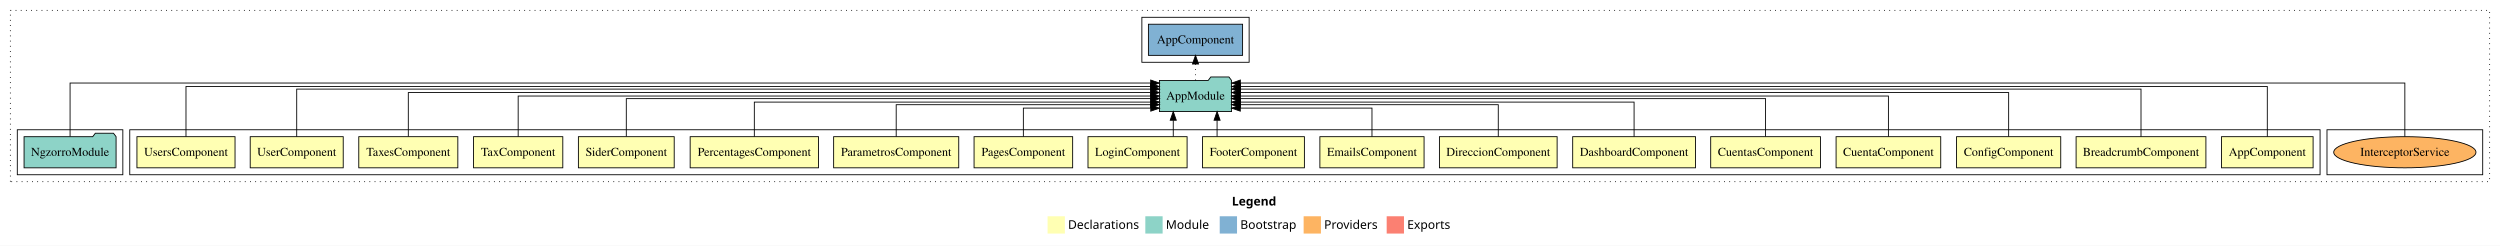
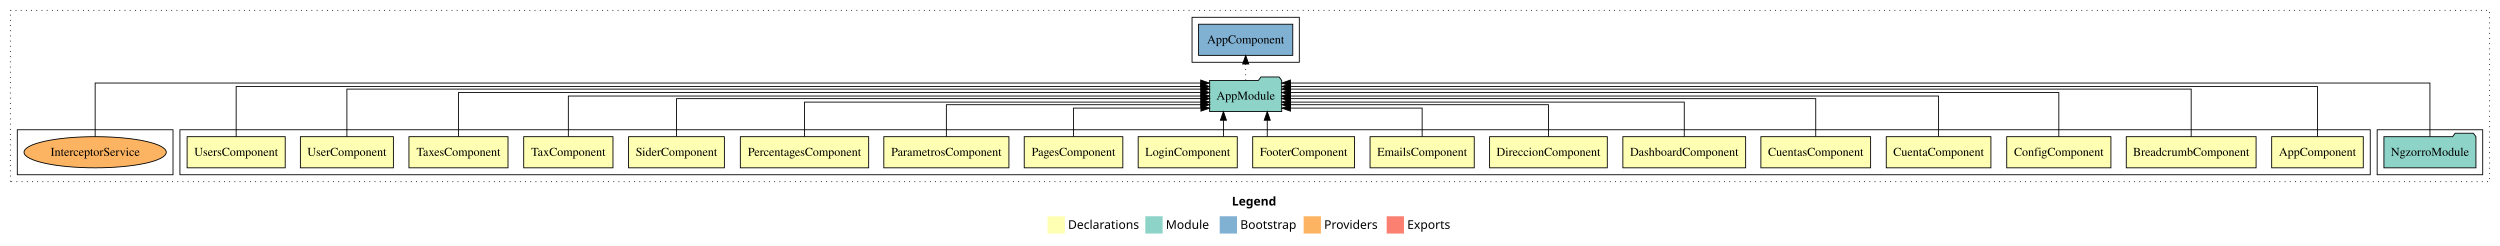
<svg xmlns="http://www.w3.org/2000/svg" width="2890pt" height="284pt" viewBox="0.00 0.00 2890.00 284.00">
  <g id="graph0" class="graph" transform="scale(1 1) rotate(0) translate(4 280)">
    <polygon fill="white" stroke="transparent" points="-4,4 -4,-280 2886,-280 2886,4 -4,4" />
    <text text-anchor="start" x="1420.01" y="-42.4" font-family="sans-serif" font-weight="bold" font-size="14.00">Legend</text>
    <polygon fill="#ffffb3" stroke="transparent" points="1207,-10 1207,-30 1227,-30 1227,-10 1207,-10" />
    <text text-anchor="start" x="1230.63" y="-15.4" font-family="sans-serif" font-size="14.00">  Declarations</text>
    <polygon fill="#8dd3c7" stroke="transparent" points="1320,-10 1320,-30 1340,-30 1340,-10 1320,-10" />
    <text text-anchor="start" x="1343.73" y="-15.4" font-family="sans-serif" font-size="14.00">  Module</text>
    <polygon fill="#80b1d3" stroke="transparent" points="1406,-10 1406,-30 1426,-30 1426,-10 1406,-10" />
    <text text-anchor="start" x="1429.78" y="-15.4" font-family="sans-serif" font-size="14.00">  Bootstrap</text>
    <polygon fill="#fdb462" stroke="transparent" points="1503,-10 1503,-30 1523,-30 1523,-10 1503,-10" />
    <text text-anchor="start" x="1526.67" y="-15.4" font-family="sans-serif" font-size="14.00">  Providers</text>
    <polygon fill="#fb8072" stroke="transparent" points="1599,-10 1599,-30 1619,-30 1619,-10 1599,-10" />
    <text text-anchor="start" x="1622.73" y="-15.4" font-family="sans-serif" font-size="14.00">  Exports</text>
    <g id="clust1" class="cluster">
      <polygon fill="none" stroke="black" stroke-dasharray="1,5" points="8,-70 8,-268 2874,-268 2874,-70 8,-70" />
    </g>
+     <g id="clust21" class="cluster">
+       <polygon fill="none" stroke="black" points="2744,-78 2744,-130 2866,-130 2866,-78 2744,-78" />
+     </g>
+     <g id="clust23" class="cluster">
+       <polygon fill="none" stroke="black" points="1374,-208 1374,-260 1498,-260 1498,-208 1374,-208" />
+     </g>
+     <g id="clust2" class="cluster">
+       <polygon fill="none" stroke="black" points="204,-78 204,-130 2736,-130 2736,-78 204,-78" />
+     </g>
    <g id="clust24" class="cluster">
-       <polygon fill="none" stroke="black" points="2686,-78 2686,-130 2866,-130 2866,-78 2686,-78" />
-     </g>
-     <g id="clust2" class="cluster">
-       <polygon fill="none" stroke="black" points="146,-78 146,-130 2678,-130 2678,-78 146,-78" />
-     </g>
-     <g id="clust23" class="cluster">
-       <polygon fill="none" stroke="black" points="1316,-208 1316,-260 1440,-260 1440,-208 1316,-208" />
-     </g>
-     <g id="clust21" class="cluster">
-       <polygon fill="none" stroke="black" points="16,-78 16,-130 138,-130 138,-78 16,-78" />
+       <polygon fill="none" stroke="black" points="16,-78 16,-130 196,-130 196,-78 16,-78" />
    </g>
    <g id="node1" class="node">
-       <polygon fill="#ffffb3" stroke="black" points="2669.94,-122 2564.06,-122 2564.06,-86 2669.94,-86 2669.94,-122" />
-       <text text-anchor="middle" x="2617" y="-99.8" font-family="Times,serif" font-size="14.00">AppComponent</text>
+       <polygon fill="#ffffb3" stroke="black" points="2727.94,-122 2622.06,-122 2622.06,-86 2727.94,-86 2727.94,-122" />
+       <text text-anchor="middle" x="2675" y="-99.8" font-family="Times,serif" font-size="14.00">AppComponent</text>
    </g>
    <g id="node19" class="node">
-       <polygon fill="#8dd3c7" stroke="black" points="1419.66,-187 1416.66,-191 1395.66,-191 1392.66,-187 1336.34,-187 1336.34,-151 1419.66,-151 1419.66,-187" />
-       <text text-anchor="middle" x="1378" y="-164.8" font-family="Times,serif" font-size="14.00">AppModule</text>
+       <polygon fill="#8dd3c7" stroke="black" points="1477.66,-187 1474.66,-191 1453.66,-191 1450.66,-187 1394.34,-187 1394.34,-151 1477.66,-151 1477.66,-187" />
+       <text text-anchor="middle" x="1436" y="-164.8" font-family="Times,serif" font-size="14.00">AppModule</text>
    </g>
    <g id="edge1" class="edge">
-       <path fill="none" stroke="black" d="M2617,-122.01C2617,-144.49 2617,-180 2617,-180 2617,-180 1429.93,-180 1429.93,-180" />
-       <polygon fill="black" stroke="black" points="1429.93,-176.5 1419.93,-180 1429.93,-183.5 1429.93,-176.5" />
+       <path fill="none" stroke="black" d="M2675,-122.01C2675,-144.49 2675,-180 2675,-180 2675,-180 1487.93,-180 1487.93,-180" />
+       <polygon fill="black" stroke="black" points="1487.93,-176.5 1477.93,-180 1487.93,-183.5 1487.93,-176.5" />
    </g>
    <g id="node2" class="node">
-       <polygon fill="#ffffb3" stroke="black" points="2546.03,-122 2395.97,-122 2395.97,-86 2546.03,-86 2546.03,-122" />
-       <text text-anchor="middle" x="2471" y="-99.8" font-family="Times,serif" font-size="14.00">BreadcrumbComponent</text>
+       <polygon fill="#ffffb3" stroke="black" points="2604.03,-122 2453.97,-122 2453.97,-86 2604.03,-86 2604.03,-122" />
+       <text text-anchor="middle" x="2529" y="-99.8" font-family="Times,serif" font-size="14.00">BreadcrumbComponent</text>
    </g>
    <g id="edge2" class="edge">
-       <path fill="none" stroke="black" d="M2471,-122.04C2471,-143.66 2471,-177 2471,-177 2471,-177 1429.84,-177 1429.84,-177" />
-       <polygon fill="black" stroke="black" points="1429.84,-173.5 1419.84,-177 1429.84,-180.5 1429.84,-173.5" />
+       <path fill="none" stroke="black" d="M2529,-122.04C2529,-143.66 2529,-177 2529,-177 2529,-177 1487.84,-177 1487.84,-177" />
+       <polygon fill="black" stroke="black" points="1487.84,-173.5 1477.84,-177 1487.84,-180.5 1487.84,-173.5" />
    </g>
    <g id="node3" class="node">
-       <polygon fill="#ffffb3" stroke="black" points="2378.22,-122 2257.78,-122 2257.78,-86 2378.22,-86 2378.22,-122" />
-       <text text-anchor="middle" x="2318" y="-99.8" font-family="Times,serif" font-size="14.00">ConfigComponent</text>
+       <polygon fill="#ffffb3" stroke="black" points="2436.22,-122 2315.78,-122 2315.78,-86 2436.22,-86 2436.22,-122" />
+       <text text-anchor="middle" x="2376" y="-99.8" font-family="Times,serif" font-size="14.00">ConfigComponent</text>
    </g>
    <g id="edge3" class="edge">
-       <path fill="none" stroke="black" d="M2318,-122.13C2318,-142.57 2318,-173 2318,-173 2318,-173 1429.91,-173 1429.91,-173" />
-       <polygon fill="black" stroke="black" points="1429.91,-169.5 1419.91,-173 1429.91,-176.5 1429.91,-169.5" />
+       <path fill="none" stroke="black" d="M2376,-122.13C2376,-142.57 2376,-173 2376,-173 2376,-173 1487.91,-173 1487.91,-173" />
+       <polygon fill="black" stroke="black" points="1487.91,-169.5 1477.91,-173 1487.91,-176.5 1487.91,-169.5" />
    </g>
    <g id="node4" class="node">
-       <polygon fill="#ffffb3" stroke="black" points="2239.49,-122 2118.51,-122 2118.51,-86 2239.49,-86 2239.49,-122" />
-       <text text-anchor="middle" x="2179" y="-99.8" font-family="Times,serif" font-size="14.00">CuentaComponent</text>
+       <polygon fill="#ffffb3" stroke="black" points="2297.49,-122 2176.51,-122 2176.51,-86 2297.49,-86 2297.49,-122" />
+       <text text-anchor="middle" x="2237" y="-99.8" font-family="Times,serif" font-size="14.00">CuentaComponent</text>
    </g>
    <g id="edge4" class="edge">
-       <path fill="none" stroke="black" d="M2179,-122.11C2179,-141.34 2179,-169 2179,-169 2179,-169 1429.66,-169 1429.66,-169" />
-       <polygon fill="black" stroke="black" points="1429.66,-165.5 1419.66,-169 1429.66,-172.5 1429.66,-165.5" />
+       <path fill="none" stroke="black" d="M2237,-122.11C2237,-141.34 2237,-169 2237,-169 2237,-169 1487.66,-169 1487.66,-169" />
+       <polygon fill="black" stroke="black" points="1487.66,-165.5 1477.66,-169 1487.66,-172.5 1487.66,-165.5" />
    </g>
    <g id="node5" class="node">
-       <polygon fill="#ffffb3" stroke="black" points="2100.43,-122 1973.57,-122 1973.57,-86 2100.43,-86 2100.43,-122" />
-       <text text-anchor="middle" x="2037" y="-99.8" font-family="Times,serif" font-size="14.00">CuentasComponent</text>
+       <polygon fill="#ffffb3" stroke="black" points="2158.43,-122 2031.57,-122 2031.57,-86 2158.43,-86 2158.43,-122" />
+       <text text-anchor="middle" x="2095" y="-99.8" font-family="Times,serif" font-size="14.00">CuentasComponent</text>
    </g>
    <g id="edge5" class="edge">
-       <path fill="none" stroke="black" d="M2037,-122.27C2037,-140.56 2037,-166 2037,-166 2037,-166 1429.72,-166 1429.72,-166" />
-       <polygon fill="black" stroke="black" points="1429.72,-162.5 1419.72,-166 1429.72,-169.5 1429.72,-162.5" />
+       <path fill="none" stroke="black" d="M2095,-122.27C2095,-140.56 2095,-166 2095,-166 2095,-166 1487.72,-166 1487.72,-166" />
+       <polygon fill="black" stroke="black" points="1487.72,-162.5 1477.72,-166 1487.72,-169.5 1487.72,-162.5" />
    </g>
    <g id="node6" class="node">
-       <polygon fill="#ffffb3" stroke="black" points="1955.97,-122 1814.03,-122 1814.03,-86 1955.97,-86 1955.97,-122" />
-       <text text-anchor="middle" x="1885" y="-99.8" font-family="Times,serif" font-size="14.00">DashboardComponent</text>
+       <polygon fill="#ffffb3" stroke="black" points="2013.97,-122 1872.03,-122 1872.03,-86 2013.97,-86 2013.97,-122" />
+       <text text-anchor="middle" x="1943" y="-99.8" font-family="Times,serif" font-size="14.00">DashboardComponent</text>
    </g>
    <g id="edge6" class="edge">
-       <path fill="none" stroke="black" d="M1885,-122.03C1885,-139.06 1885,-162 1885,-162 1885,-162 1429.92,-162 1429.92,-162" />
-       <polygon fill="black" stroke="black" points="1429.92,-158.5 1419.92,-162 1429.92,-165.5 1429.92,-158.5" />
+       <path fill="none" stroke="black" d="M1943,-122.03C1943,-139.06 1943,-162 1943,-162 1943,-162 1487.92,-162 1487.92,-162" />
+       <polygon fill="black" stroke="black" points="1487.92,-158.5 1477.92,-162 1487.92,-165.5 1487.92,-158.5" />
    </g>
    <g id="node7" class="node">
-       <polygon fill="#ffffb3" stroke="black" points="1796.03,-122 1659.97,-122 1659.97,-86 1796.03,-86 1796.03,-122" />
-       <text text-anchor="middle" x="1728" y="-99.8" font-family="Times,serif" font-size="14.00">DireccionComponent</text>
+       <polygon fill="#ffffb3" stroke="black" points="1854.03,-122 1717.97,-122 1717.97,-86 1854.03,-86 1854.03,-122" />
+       <text text-anchor="middle" x="1786" y="-99.8" font-family="Times,serif" font-size="14.00">DireccionComponent</text>
    </g>
    <g id="edge7" class="edge">
-       <path fill="none" stroke="black" d="M1728,-122.01C1728,-138.05 1728,-159 1728,-159 1728,-159 1429.87,-159 1429.87,-159" />
-       <polygon fill="black" stroke="black" points="1429.87,-155.5 1419.87,-159 1429.87,-162.5 1429.87,-155.5" />
+       <path fill="none" stroke="black" d="M1786,-122.01C1786,-138.05 1786,-159 1786,-159 1786,-159 1487.87,-159 1487.87,-159" />
+       <polygon fill="black" stroke="black" points="1487.87,-155.5 1477.87,-159 1487.87,-162.5 1487.87,-155.5" />
    </g>
    <g id="node8" class="node">
-       <polygon fill="#ffffb3" stroke="black" points="1642.22,-122 1521.78,-122 1521.78,-86 1642.22,-86 1642.22,-122" />
-       <text text-anchor="middle" x="1582" y="-99.8" font-family="Times,serif" font-size="14.00">EmailsComponent</text>
+       <polygon fill="#ffffb3" stroke="black" points="1700.22,-122 1579.78,-122 1579.78,-86 1700.22,-86 1700.22,-122" />
+       <text text-anchor="middle" x="1640" y="-99.8" font-family="Times,serif" font-size="14.00">EmailsComponent</text>
    </g>
    <g id="edge8" class="edge">
-       <path fill="none" stroke="black" d="M1582,-122.12C1582,-136.78 1582,-155 1582,-155 1582,-155 1429.77,-155 1429.77,-155" />
-       <polygon fill="black" stroke="black" points="1429.77,-151.5 1419.77,-155 1429.77,-158.5 1429.77,-151.5" />
+       <path fill="none" stroke="black" d="M1640,-122.12C1640,-136.78 1640,-155 1640,-155 1640,-155 1487.77,-155 1487.77,-155" />
+       <polygon fill="black" stroke="black" points="1487.77,-151.5 1477.77,-155 1487.77,-158.5 1487.77,-151.5" />
    </g>
    <g id="node9" class="node">
-       <polygon fill="#ffffb3" stroke="black" points="1503.88,-122 1386.12,-122 1386.12,-86 1503.88,-86 1503.88,-122" />
-       <text text-anchor="middle" x="1445" y="-99.8" font-family="Times,serif" font-size="14.00">FooterComponent</text>
+       <polygon fill="#ffffb3" stroke="black" points="1561.88,-122 1444.12,-122 1444.12,-86 1561.88,-86 1561.88,-122" />
+       <text text-anchor="middle" x="1503" y="-99.8" font-family="Times,serif" font-size="14.00">FooterComponent</text>
    </g>
    <g id="edge9" class="edge">
-       <path fill="none" stroke="black" d="M1402.94,-122.11C1402.94,-122.11 1402.94,-140.99 1402.94,-140.99" />
-       <polygon fill="black" stroke="black" points="1399.44,-140.99 1402.94,-150.99 1406.44,-140.99 1399.44,-140.99" />
+       <path fill="none" stroke="black" d="M1460.94,-122.11C1460.94,-122.11 1460.94,-140.99 1460.94,-140.99" />
+       <polygon fill="black" stroke="black" points="1457.44,-140.99 1460.94,-150.99 1464.44,-140.99 1457.44,-140.99" />
    </g>
    <g id="node10" class="node">
-       <polygon fill="#ffffb3" stroke="black" points="1368.28,-122 1253.72,-122 1253.72,-86 1368.28,-86 1368.28,-122" />
-       <text text-anchor="middle" x="1311" y="-99.8" font-family="Times,serif" font-size="14.00">LoginComponent</text>
+       <polygon fill="#ffffb3" stroke="black" points="1426.28,-122 1311.72,-122 1311.72,-86 1426.28,-86 1426.28,-122" />
+       <text text-anchor="middle" x="1369" y="-99.8" font-family="Times,serif" font-size="14.00">LoginComponent</text>
    </g>
    <g id="edge10" class="edge">
-       <path fill="none" stroke="black" d="M1352.28,-122.11C1352.28,-122.11 1352.28,-140.99 1352.28,-140.99" />
-       <polygon fill="black" stroke="black" points="1348.78,-140.99 1352.28,-150.99 1355.78,-140.99 1348.78,-140.99" />
+       <path fill="none" stroke="black" d="M1410.28,-122.11C1410.28,-122.11 1410.28,-140.99 1410.28,-140.99" />
+       <polygon fill="black" stroke="black" points="1406.78,-140.99 1410.28,-150.99 1413.78,-140.99 1406.78,-140.99" />
    </g>
    <g id="node11" class="node">
-       <polygon fill="#ffffb3" stroke="black" points="1235.99,-122 1122.01,-122 1122.01,-86 1235.99,-86 1235.99,-122" />
-       <text text-anchor="middle" x="1179" y="-99.8" font-family="Times,serif" font-size="14.00">PagesComponent</text>
+       <polygon fill="#ffffb3" stroke="black" points="1293.99,-122 1180.01,-122 1180.01,-86 1293.99,-86 1293.99,-122" />
+       <text text-anchor="middle" x="1237" y="-99.8" font-family="Times,serif" font-size="14.00">PagesComponent</text>
    </g>
    <g id="edge11" class="edge">
-       <path fill="none" stroke="black" d="M1179,-122.12C1179,-136.78 1179,-155 1179,-155 1179,-155 1326.28,-155 1326.28,-155" />
-       <polygon fill="black" stroke="black" points="1326.28,-158.5 1336.28,-155 1326.28,-151.5 1326.28,-158.5" />
+       <path fill="none" stroke="black" d="M1237,-122.12C1237,-136.78 1237,-155 1237,-155 1237,-155 1384.28,-155 1384.28,-155" />
+       <polygon fill="black" stroke="black" points="1384.28,-158.5 1394.28,-155 1384.28,-151.5 1384.28,-158.5" />
    </g>
    <g id="node12" class="node">
-       <polygon fill="#ffffb3" stroke="black" points="1104.31,-122 959.69,-122 959.69,-86 1104.31,-86 1104.31,-122" />
-       <text text-anchor="middle" x="1032" y="-99.8" font-family="Times,serif" font-size="14.00">ParametrosComponent</text>
+       <polygon fill="#ffffb3" stroke="black" points="1162.31,-122 1017.69,-122 1017.69,-86 1162.31,-86 1162.31,-122" />
+       <text text-anchor="middle" x="1090" y="-99.8" font-family="Times,serif" font-size="14.00">ParametrosComponent</text>
    </g>
    <g id="edge12" class="edge">
-       <path fill="none" stroke="black" d="M1032,-122.01C1032,-138.05 1032,-159 1032,-159 1032,-159 1326.26,-159 1326.26,-159" />
-       <polygon fill="black" stroke="black" points="1326.26,-162.5 1336.26,-159 1326.26,-155.5 1326.26,-162.5" />
+       <path fill="none" stroke="black" d="M1090,-122.01C1090,-138.05 1090,-159 1090,-159 1090,-159 1384.26,-159 1384.26,-159" />
+       <polygon fill="black" stroke="black" points="1384.26,-162.5 1394.26,-159 1384.26,-155.5 1384.26,-162.5" />
    </g>
    <g id="node13" class="node">
-       <polygon fill="#ffffb3" stroke="black" points="942.18,-122 793.82,-122 793.82,-86 942.18,-86 942.18,-122" />
-       <text text-anchor="middle" x="868" y="-99.8" font-family="Times,serif" font-size="14.00">PercentagesComponent</text>
+       <polygon fill="#ffffb3" stroke="black" points="1000.18,-122 851.82,-122 851.82,-86 1000.18,-86 1000.18,-122" />
+       <text text-anchor="middle" x="926" y="-99.8" font-family="Times,serif" font-size="14.00">PercentagesComponent</text>
    </g>
    <g id="edge13" class="edge">
-       <path fill="none" stroke="black" d="M868,-122.03C868,-139.06 868,-162 868,-162 868,-162 1326.26,-162 1326.26,-162" />
-       <polygon fill="black" stroke="black" points="1326.26,-165.5 1336.26,-162 1326.26,-158.5 1326.26,-165.5" />
+       <path fill="none" stroke="black" d="M926,-122.03C926,-139.06 926,-162 926,-162 926,-162 1384.26,-162 1384.26,-162" />
+       <polygon fill="black" stroke="black" points="1384.26,-165.5 1394.26,-162 1384.26,-158.5 1384.26,-165.5" />
    </g>
    <g id="node14" class="node">
-       <polygon fill="#ffffb3" stroke="black" points="775.38,-122 664.62,-122 664.62,-86 775.38,-86 775.38,-122" />
-       <text text-anchor="middle" x="720" y="-99.8" font-family="Times,serif" font-size="14.00">SiderComponent</text>
+       <polygon fill="#ffffb3" stroke="black" points="833.38,-122 722.62,-122 722.62,-86 833.38,-86 833.38,-122" />
+       <text text-anchor="middle" x="778" y="-99.8" font-family="Times,serif" font-size="14.00">SiderComponent</text>
    </g>
    <g id="edge14" class="edge">
-       <path fill="none" stroke="black" d="M720,-122.27C720,-140.56 720,-166 720,-166 720,-166 1326.34,-166 1326.34,-166" />
-       <polygon fill="black" stroke="black" points="1326.34,-169.5 1336.34,-166 1326.34,-162.5 1326.34,-169.5" />
+       <path fill="none" stroke="black" d="M778,-122.27C778,-140.56 778,-166 778,-166 778,-166 1384.34,-166 1384.34,-166" />
+       <polygon fill="black" stroke="black" points="1384.34,-169.5 1394.34,-166 1384.34,-162.5 1384.34,-169.5" />
    </g>
    <g id="node15" class="node">
-       <polygon fill="#ffffb3" stroke="black" points="646.6,-122 543.4,-122 543.4,-86 646.6,-86 646.6,-122" />
-       <text text-anchor="middle" x="595" y="-99.8" font-family="Times,serif" font-size="14.00">TaxComponent</text>
+       <polygon fill="#ffffb3" stroke="black" points="704.6,-122 601.4,-122 601.4,-86 704.6,-86 704.6,-122" />
+       <text text-anchor="middle" x="653" y="-99.8" font-family="Times,serif" font-size="14.00">TaxComponent</text>
    </g>
    <g id="edge15" class="edge">
-       <path fill="none" stroke="black" d="M595,-122.11C595,-141.34 595,-169 595,-169 595,-169 1326.18,-169 1326.18,-169" />
-       <polygon fill="black" stroke="black" points="1326.18,-172.5 1336.18,-169 1326.18,-165.5 1326.18,-172.5" />
+       <path fill="none" stroke="black" d="M653,-122.11C653,-141.34 653,-169 653,-169 653,-169 1384.18,-169 1384.18,-169" />
+       <polygon fill="black" stroke="black" points="1384.18,-172.5 1394.18,-169 1384.18,-165.5 1384.18,-172.5" />
    </g>
    <g id="node16" class="node">
-       <polygon fill="#ffffb3" stroke="black" points="525.26,-122 410.74,-122 410.74,-86 525.26,-86 525.26,-122" />
-       <text text-anchor="middle" x="468" y="-99.8" font-family="Times,serif" font-size="14.00">TaxesComponent</text>
+       <polygon fill="#ffffb3" stroke="black" points="583.26,-122 468.74,-122 468.74,-86 583.26,-86 583.26,-122" />
+       <text text-anchor="middle" x="526" y="-99.8" font-family="Times,serif" font-size="14.00">TaxesComponent</text>
    </g>
    <g id="edge16" class="edge">
-       <path fill="none" stroke="black" d="M468,-122.13C468,-142.57 468,-173 468,-173 468,-173 1326.23,-173 1326.23,-173" />
-       <polygon fill="black" stroke="black" points="1326.23,-176.5 1336.23,-173 1326.23,-169.5 1326.23,-176.5" />
+       <path fill="none" stroke="black" d="M526,-122.13C526,-142.57 526,-173 526,-173 526,-173 1384.23,-173 1384.23,-173" />
+       <polygon fill="black" stroke="black" points="1384.23,-176.5 1394.23,-173 1384.23,-169.5 1384.23,-176.5" />
    </g>
    <g id="node17" class="node">
-       <polygon fill="#ffffb3" stroke="black" points="392.76,-122 285.24,-122 285.24,-86 392.76,-86 392.76,-122" />
-       <text text-anchor="middle" x="339" y="-99.8" font-family="Times,serif" font-size="14.00">UserComponent</text>
+       <polygon fill="#ffffb3" stroke="black" points="450.76,-122 343.24,-122 343.24,-86 450.76,-86 450.76,-122" />
+       <text text-anchor="middle" x="397" y="-99.8" font-family="Times,serif" font-size="14.00">UserComponent</text>
    </g>
    <g id="edge17" class="edge">
-       <path fill="none" stroke="black" d="M339,-122.04C339,-143.66 339,-177 339,-177 339,-177 1326.31,-177 1326.31,-177" />
-       <polygon fill="black" stroke="black" points="1326.31,-180.5 1336.31,-177 1326.31,-173.5 1326.31,-180.5" />
+       <path fill="none" stroke="black" d="M397,-122.04C397,-143.66 397,-177 397,-177 397,-177 1384.31,-177 1384.31,-177" />
+       <polygon fill="black" stroke="black" points="1384.31,-180.5 1394.31,-177 1384.31,-173.5 1384.31,-180.5" />
    </g>
    <g id="node18" class="node">
-       <polygon fill="#ffffb3" stroke="black" points="267.7,-122 154.3,-122 154.3,-86 267.7,-86 267.7,-122" />
-       <text text-anchor="middle" x="211" y="-99.8" font-family="Times,serif" font-size="14.00">UsersComponent</text>
+       <polygon fill="#ffffb3" stroke="black" points="325.7,-122 212.3,-122 212.3,-86 325.7,-86 325.7,-122" />
+       <text text-anchor="middle" x="269" y="-99.8" font-family="Times,serif" font-size="14.00">UsersComponent</text>
    </g>
    <g id="edge18" class="edge">
-       <path fill="none" stroke="black" d="M211,-122.01C211,-144.49 211,-180 211,-180 211,-180 1326.12,-180 1326.12,-180" />
-       <polygon fill="black" stroke="black" points="1326.12,-183.5 1336.12,-180 1326.12,-176.5 1326.12,-183.5" />
+       <path fill="none" stroke="black" d="M269,-122.01C269,-144.49 269,-180 269,-180 269,-180 1384.12,-180 1384.12,-180" />
+       <polygon fill="black" stroke="black" points="1384.12,-183.5 1394.12,-180 1384.12,-176.5 1384.12,-183.5" />
    </g>
    <g id="node21" class="node">
-       <polygon fill="#80b1d3" stroke="black" points="1432.44,-252 1323.56,-252 1323.56,-216 1432.44,-216 1432.44,-252" />
-       <text text-anchor="middle" x="1378" y="-229.8" font-family="Times,serif" font-size="14.00">AppComponent </text>
+       <polygon fill="#80b1d3" stroke="black" points="1490.44,-252 1381.56,-252 1381.56,-216 1490.44,-216 1490.44,-252" />
+       <text text-anchor="middle" x="1436" y="-229.8" font-family="Times,serif" font-size="14.00">AppComponent </text>
    </g>
    <g id="edge20" class="edge">
-       <path fill="none" stroke="black" stroke-dasharray="1,5" d="M1378,-187.11C1378,-187.11 1378,-205.99 1378,-205.99" />
-       <polygon fill="black" stroke="black" points="1374.5,-205.99 1378,-215.99 1381.5,-205.99 1374.5,-205.99" />
+       <path fill="none" stroke="black" stroke-dasharray="1,5" d="M1436,-187.11C1436,-187.11 1436,-205.99 1436,-205.99" />
+       <polygon fill="black" stroke="black" points="1432.5,-205.99 1436,-215.99 1439.5,-205.99 1432.5,-205.99" />
    </g>
    <g id="node20" class="node">
-       <polygon fill="#8dd3c7" stroke="black" points="130.19,-122 127.19,-126 106.19,-126 103.19,-122 23.81,-122 23.81,-86 130.19,-86 130.19,-122" />
-       <text text-anchor="middle" x="77" y="-99.8" font-family="Times,serif" font-size="14.00">NgzorroModule</text>
+       <polygon fill="#8dd3c7" stroke="black" points="2858.19,-122 2855.19,-126 2834.19,-126 2831.19,-122 2751.81,-122 2751.81,-86 2858.19,-86 2858.19,-122" />
+       <text text-anchor="middle" x="2805" y="-99.8" font-family="Times,serif" font-size="14.00">NgzorroModule</text>
    </g>
    <g id="edge19" class="edge">
-       <path fill="none" stroke="black" d="M77,-122.15C77,-145.76 77,-184 77,-184 77,-184 1326.19,-184 1326.19,-184" />
-       <polygon fill="black" stroke="black" points="1326.19,-187.5 1336.19,-184 1326.19,-180.5 1326.19,-187.5" />
+       <path fill="none" stroke="black" d="M2805,-122.15C2805,-145.76 2805,-184 2805,-184 2805,-184 1487.72,-184 1487.72,-184" />
+       <polygon fill="black" stroke="black" points="1487.72,-180.5 1477.72,-184 1487.72,-187.5 1487.72,-180.5" />
    </g>
    <g id="node22" class="node">
-       <ellipse fill="#fdb462" stroke="black" cx="2776" cy="-104" rx="82.2" ry="18" />
-       <text text-anchor="middle" x="2776" y="-99.8" font-family="Times,serif" font-size="14.00">InterceptorService</text>
+       <ellipse fill="#fdb462" stroke="black" cx="106" cy="-104" rx="82.2" ry="18" />
+       <text text-anchor="middle" x="106" y="-99.8" font-family="Times,serif" font-size="14.00">InterceptorService</text>
    </g>
    <g id="edge21" class="edge">
-       <path fill="none" stroke="black" d="M2776,-122.15C2776,-145.76 2776,-184 2776,-184 2776,-184 1429.84,-184 1429.84,-184" />
-       <polygon fill="black" stroke="black" points="1429.84,-180.5 1419.84,-184 1429.84,-187.5 1429.84,-180.5" />
+       <path fill="none" stroke="black" d="M106,-122.15C106,-145.76 106,-184 106,-184 106,-184 1384,-184 1384,-184" />
+       <polygon fill="black" stroke="black" points="1384,-187.5 1394,-184 1384,-180.5 1384,-187.5" />
    </g>
  </g>
</svg>
